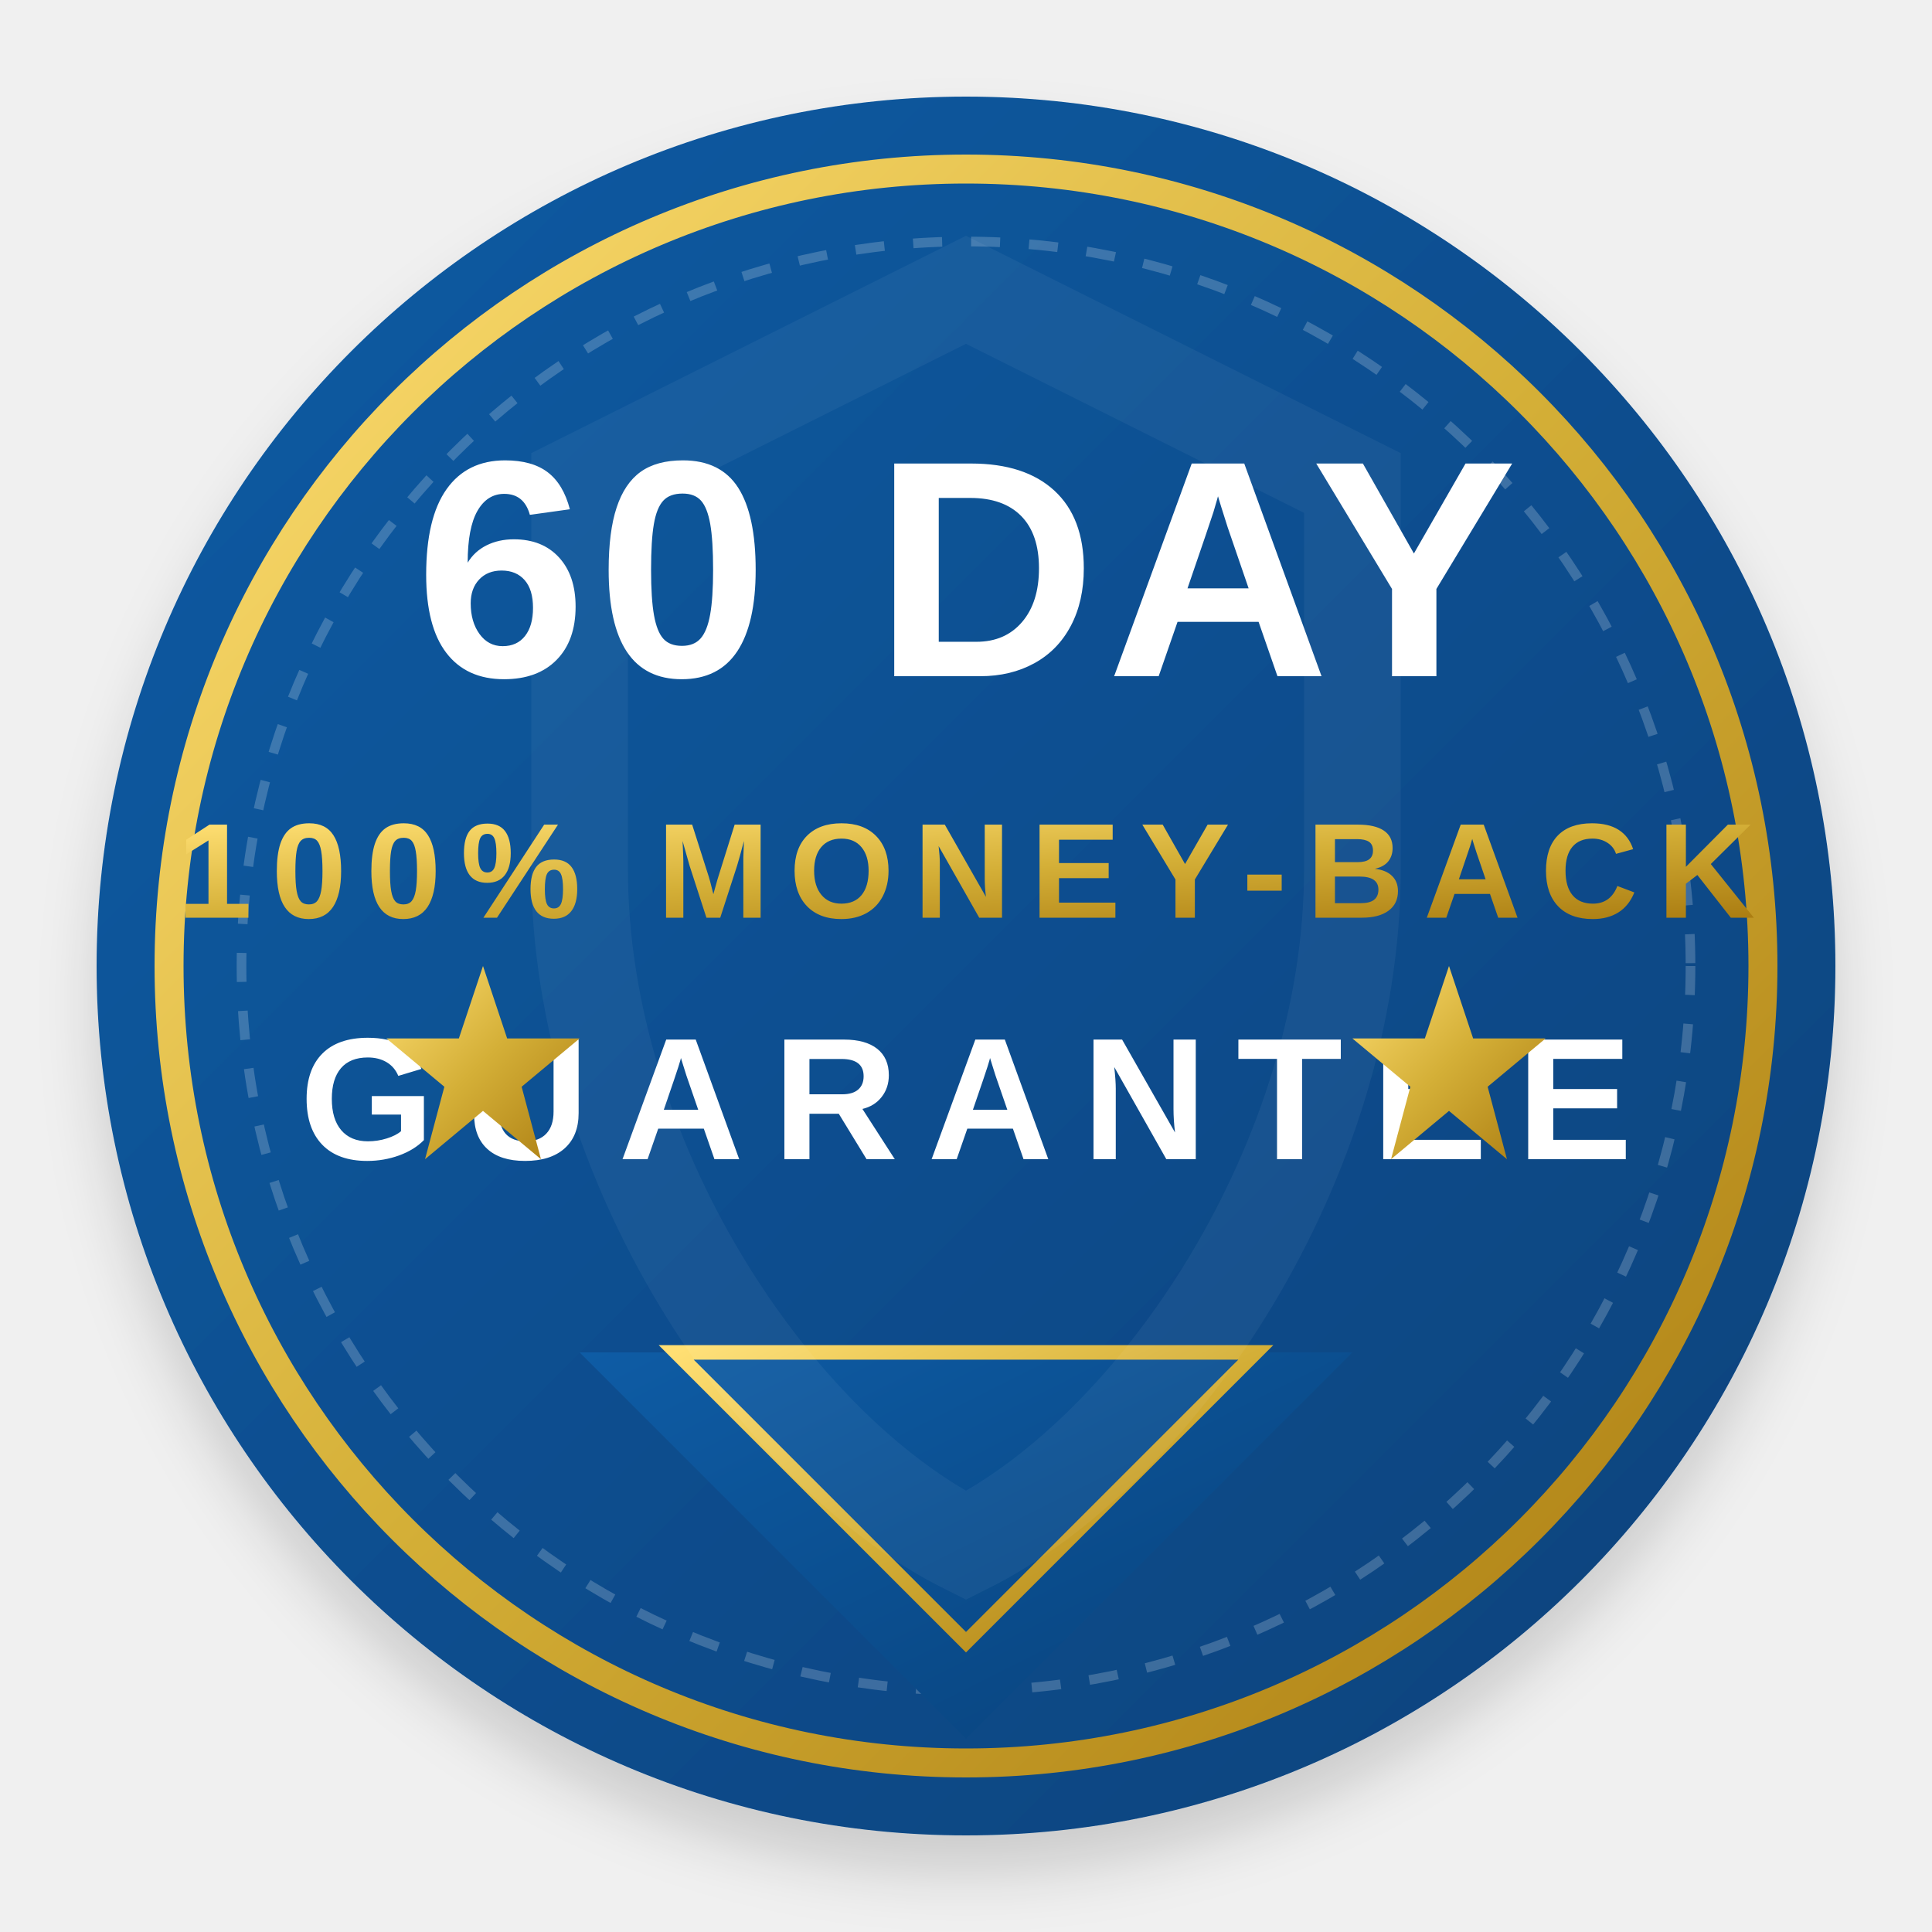
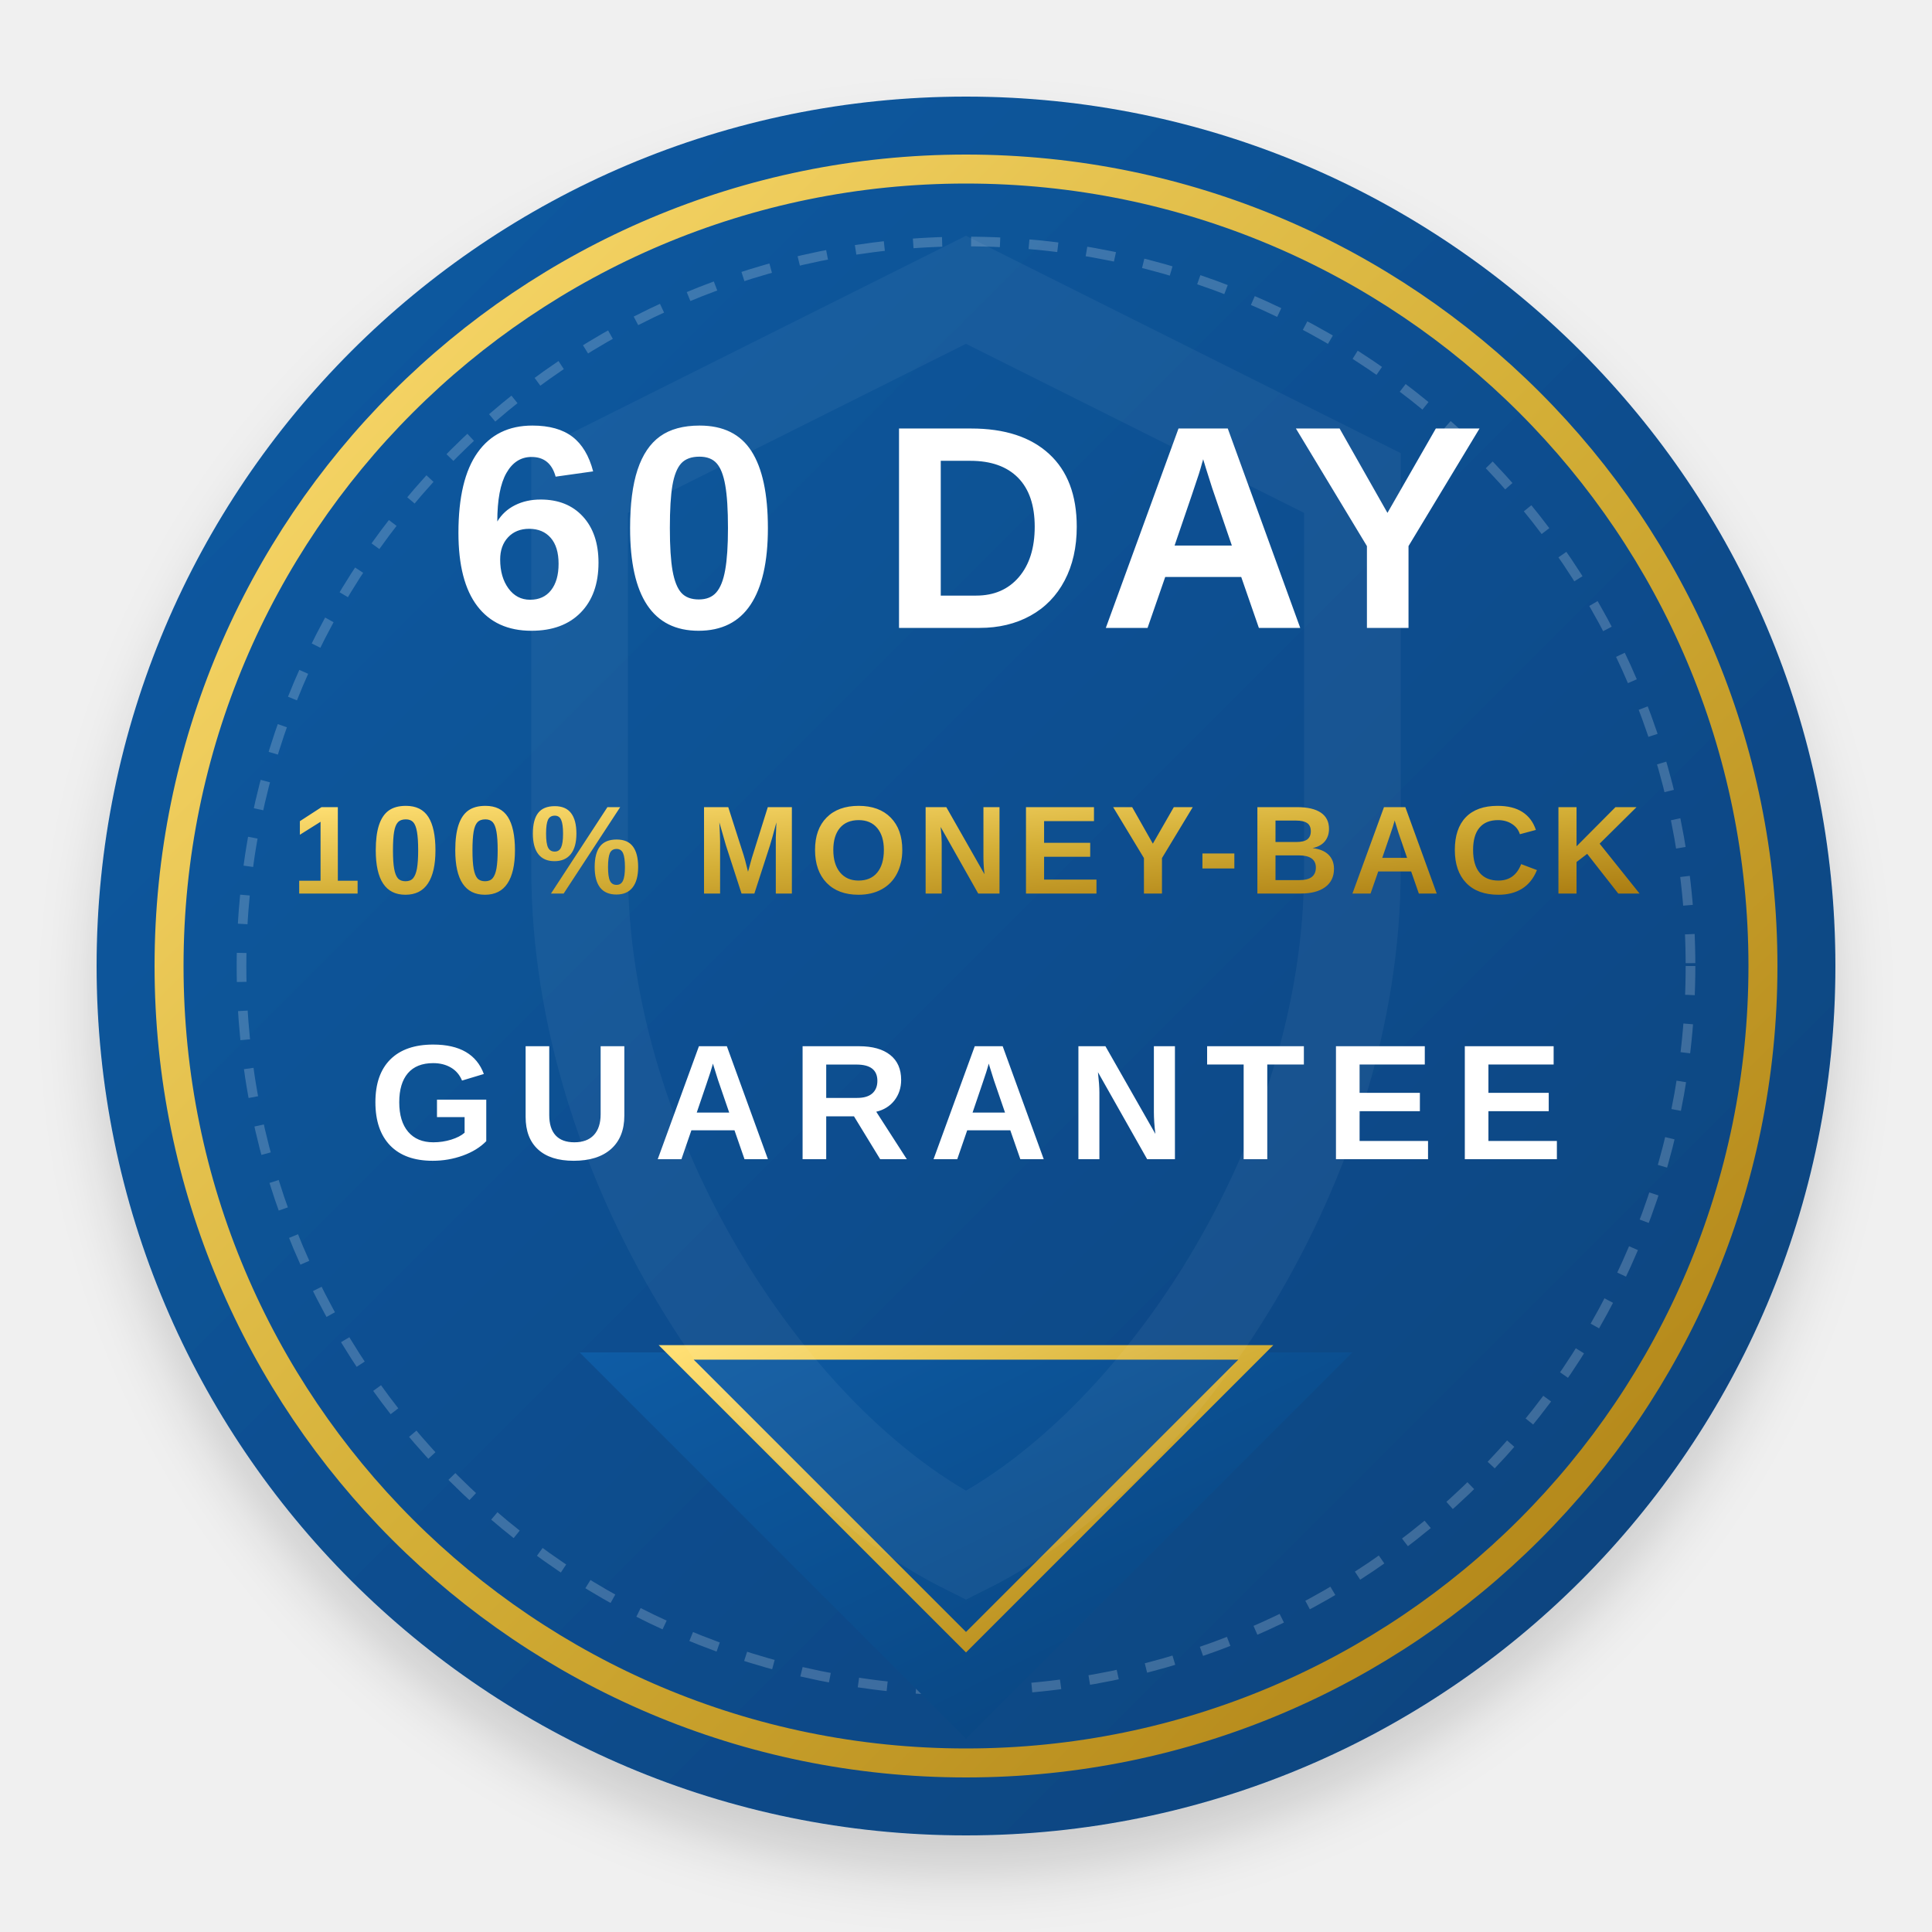
<svg xmlns="http://www.w3.org/2000/svg" viewBox="0 0 400 400" width="400" height="400">
  <defs>
    <filter id="shadow" x="-10%" y="-10%" width="120%" height="120%">
      <feDropShadow dx="0" dy="8" stdDeviation="6" flood-opacity="0.15" />
    </filter>
    <linearGradient id="gold-grad" x1="0%" y1="0%" x2="100%" y2="100%">
-       <stop offset="0%" stop-color="#FFDF73" />
-       <stop offset="50%" stop-color="#D4AF37" />
-       <stop offset="100%" stop-color="#AA7C11" />
-     </linearGradient>
-     <linearGradient id="gold-grad-rev" x1="100%" y1="100%" x2="0%" y2="0%">
      <stop offset="0%" stop-color="#FFDF73" />
      <stop offset="50%" stop-color="#D4AF37" />
      <stop offset="100%" stop-color="#AA7C11" />
    </linearGradient>
    <linearGradient id="bg-grad" x1="0%" y1="0%" x2="100%" y2="100%">
      <stop offset="0%" stop-color="#0E5CA5" />
      <stop offset="100%" stop-color="#08417A" />
    </linearGradient>
  </defs>
  <circle cx="200" cy="200" r="180" fill="url(#bg-grad)" filter="url(#shadow)" />
  <circle cx="200" cy="200" r="165" fill="none" stroke="url(#gold-grad)" stroke-width="6" />
  <circle cx="200" cy="200" r="150" fill="none" stroke="rgba(255,255,255,0.2)" stroke-width="2" stroke-dasharray="6,6" />
  <path d="M 120 280 L 200 360 L 280 280 Z" fill="url(#bg-grad)" />
  <path d="M 140 280 L 200 340 L 260 280 Z" fill="none" stroke="url(#gold-grad)" stroke-width="3" />
  <path d="M200,60 L280,100 L280,180 C280,240 240,300 200,320 C160,300 120,240 120,180 L120,100 Z" fill="none" stroke="rgba(255,255,255,0.05)" stroke-width="20" />
-   <text x="200" y="140" font-family="'Outfit', sans-serif, Arial" font-size="64" font-weight="900" fill="#ffffff" text-anchor="middle" letter-spacing="2">60 DAY</text>
-   <text x="200" y="190" font-family="'Outfit', sans-serif, Arial" font-size="28" font-weight="800" fill="url(#gold-grad)" text-anchor="middle" letter-spacing="4">100% MONEY-BACK</text>
-   <text x="200" y="240" font-family="'Outfit', sans-serif, Arial" font-size="36" font-weight="900" fill="#ffffff" text-anchor="middle" letter-spacing="6">GUARANTEE</text>
-   <g fill="url(#gold-grad)">
-     <polygon points="100,200 105,215 120,215 108,225 112,240 100,230 88,240 92,225 80,215 95,215" />
-     <polygon points="300,200 305,215 320,215 308,225 312,240 300,230 288,240 292,225 280,215 295,215" />
-   </g>
+   <text x="200" y="130" font-family="'Outfit', sans-serif, Arial" font-size="60" font-weight="900" fill="#ffffff" text-anchor="middle" letter-spacing="2">60 DAY</text>
+   <text x="200" y="185" font-family="'Outfit', sans-serif, Arial" font-size="26" font-weight="800" fill="url(#gold-grad)" text-anchor="middle" letter-spacing="2">100% MONEY-BACK</text>
+   <text x="200" y="240" font-family="'Outfit', sans-serif, Arial" font-size="34" font-weight="900" fill="#ffffff" text-anchor="middle" letter-spacing="4">GUARANTEE</text>
</svg>
